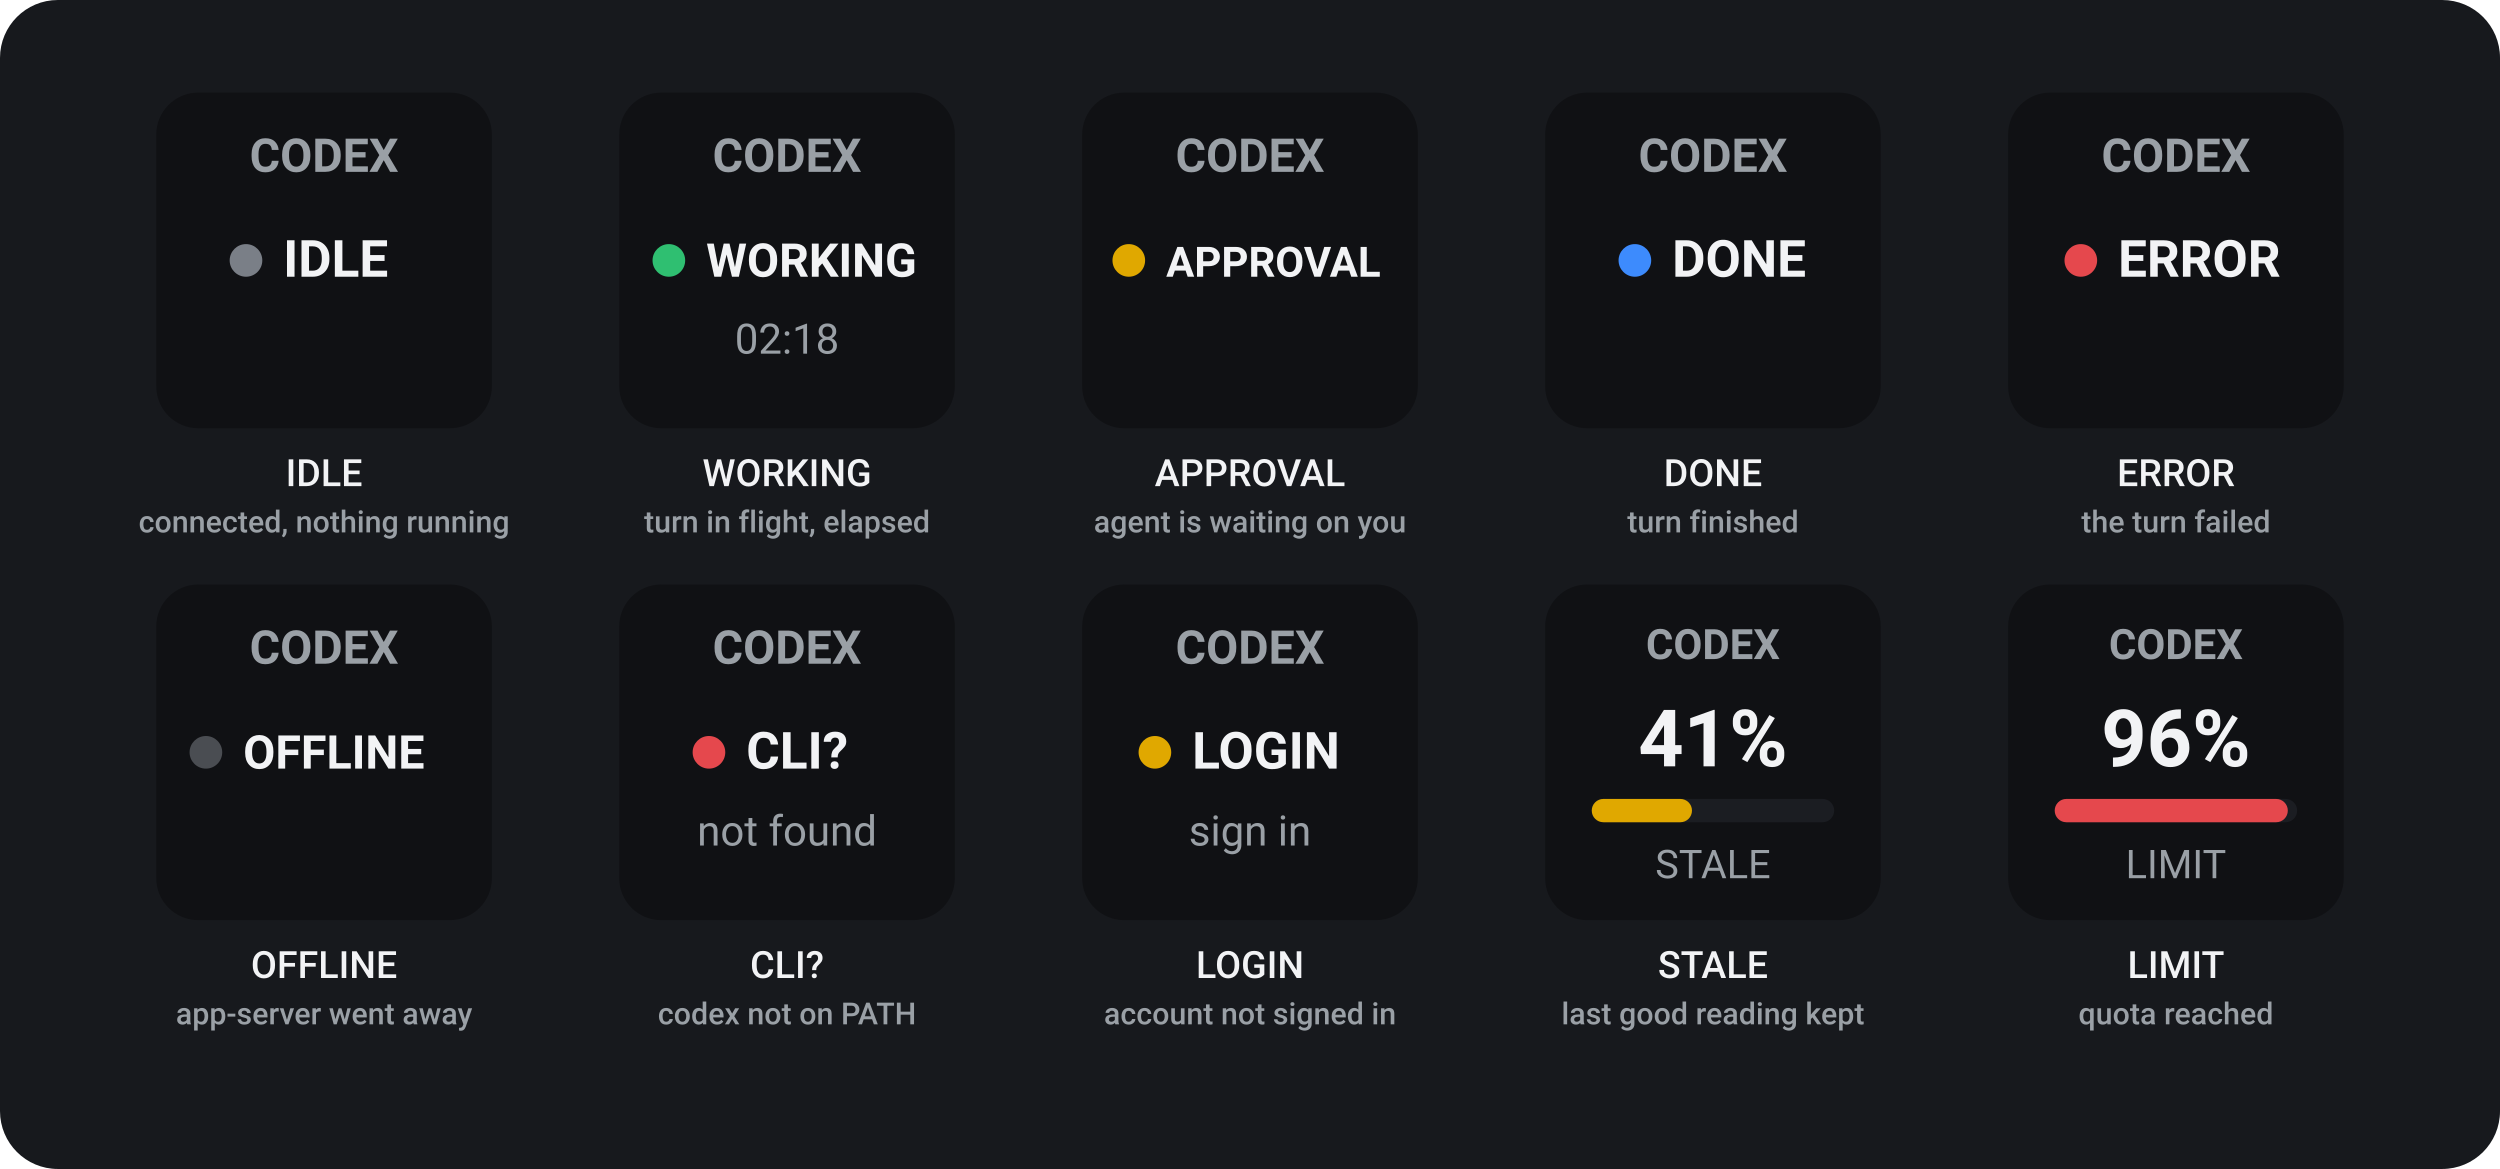
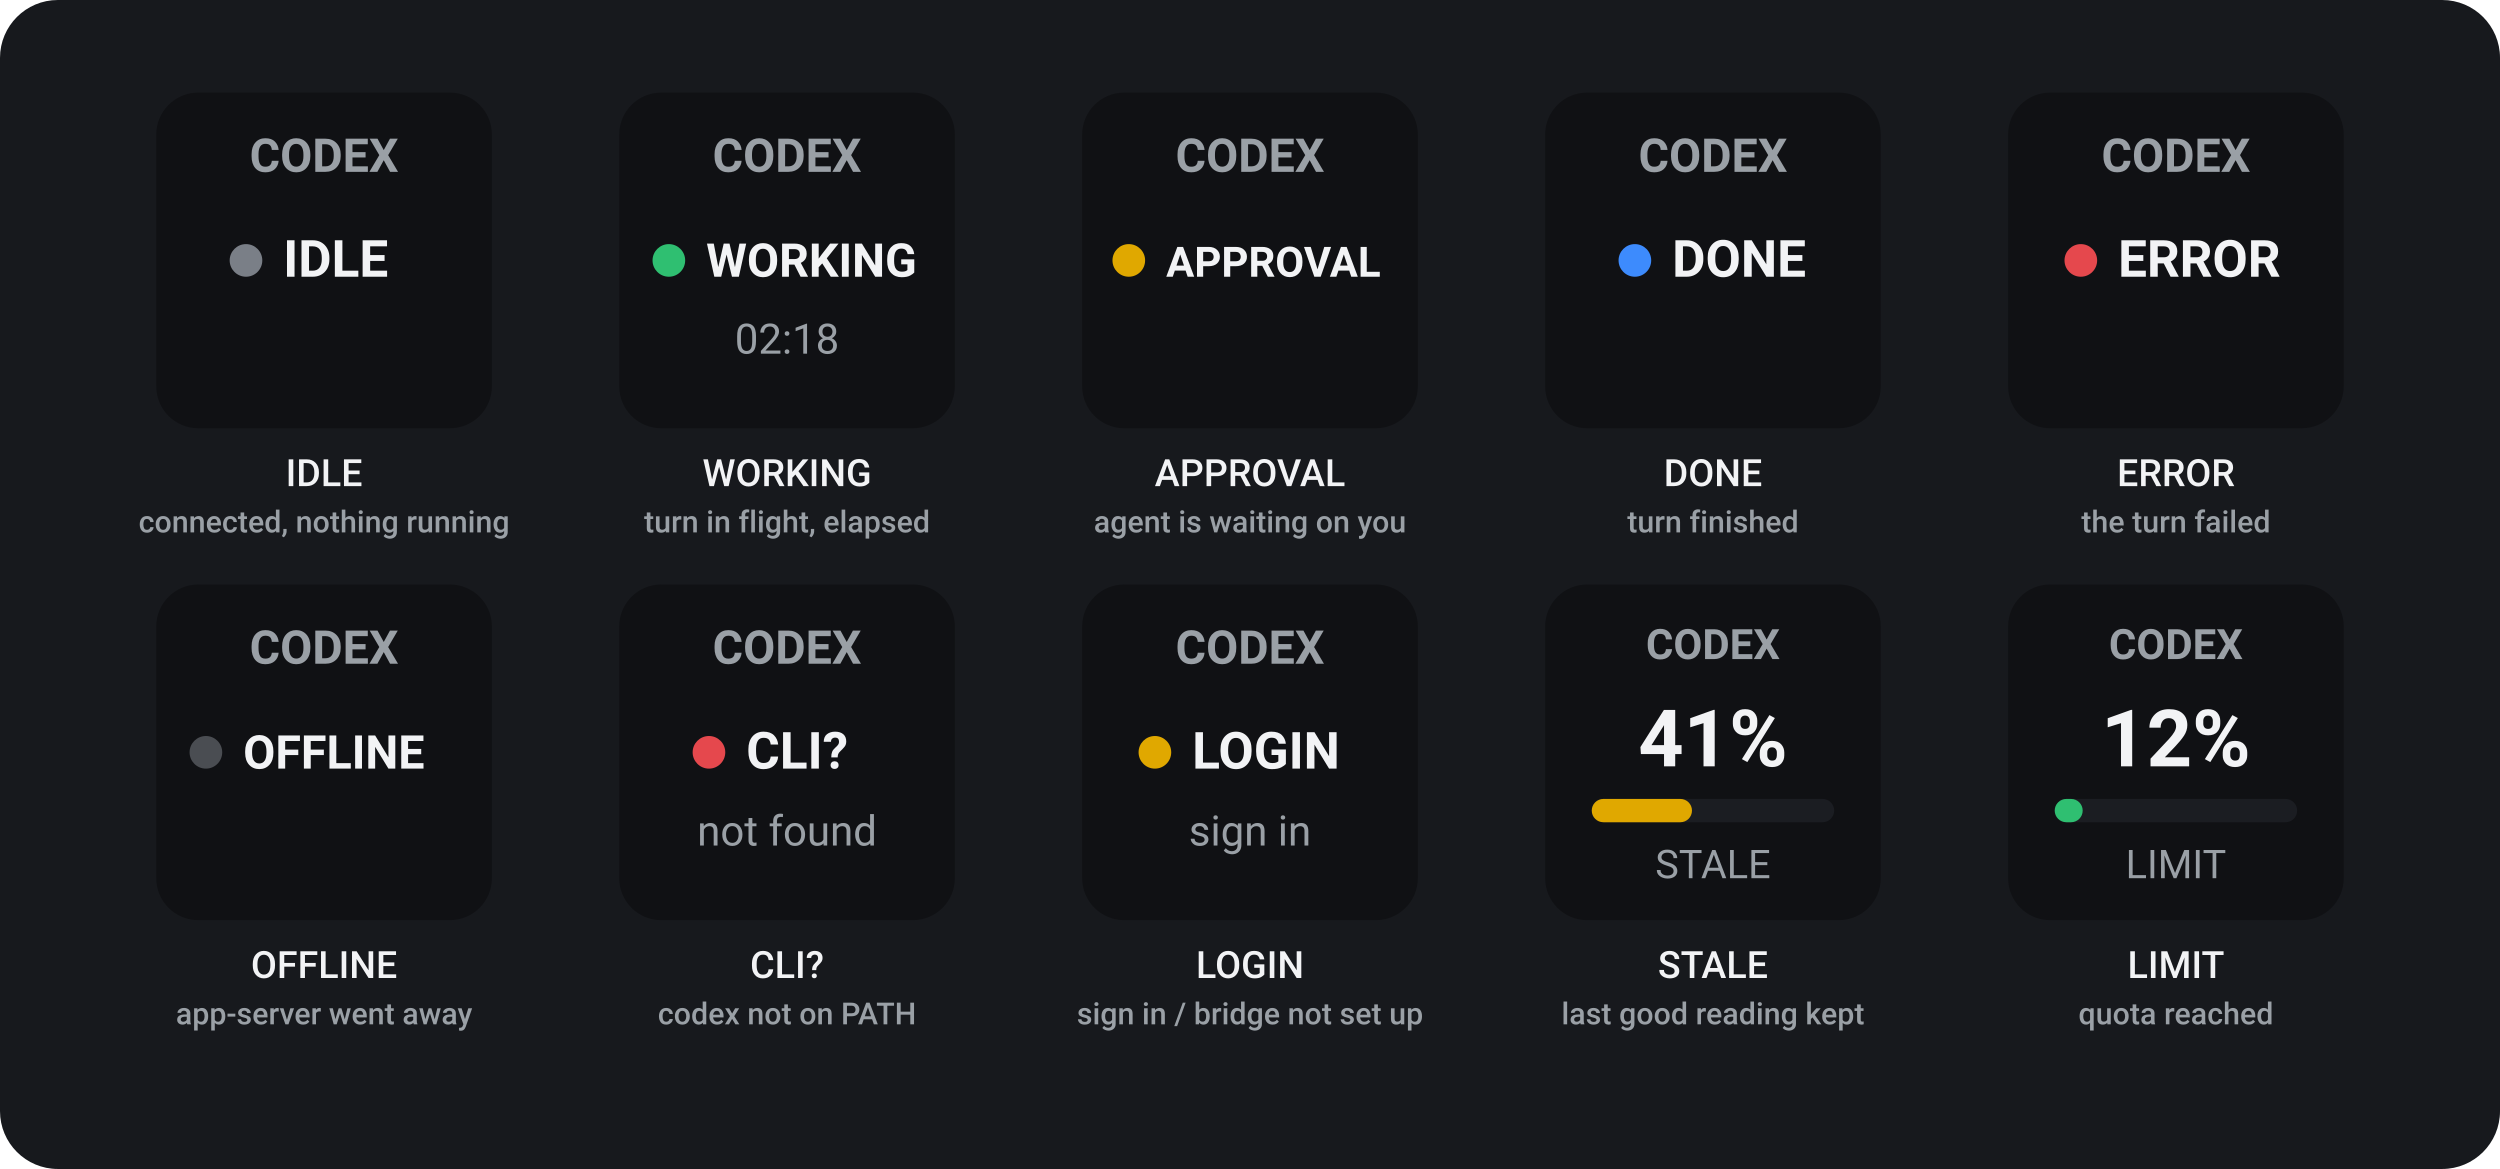
<svg xmlns="http://www.w3.org/2000/svg" width="864" height="404" viewBox="0 0 864 404" role="img">
  <rect width="864" height="404" rx="20" fill="#17191d" />
  <g transform="translate(54,32) scale(0.8055556)">
    <rect width="144" height="144" rx="18" fill="#101114" />
    <g opacity="1" font-family="Segoe UI, Roboto, Helvetica, Arial, sans-serif" text-anchor="middle">
      <text x="72" y="34" font-size="20" font-weight="600" fill="#9aa0a6">CODEX</text>
      <circle cx="38.5" cy="72" r="7" fill="#7a7f87" />
      <text x="54.5" y="79" font-size="22" font-weight="700" fill="#f2f3f5" text-anchor="start">IDLE</text>
    </g>
  </g>
  <text x="112" y="168" font-size="13" font-weight="500" fill="#f2f3f5" text-anchor="middle" font-family="Segoe UI, Roboto, Helvetica, Arial, sans-serif">IDLE</text>
  <text x="112" y="184" font-size="10.5" font-weight="500" fill="#9aa0a6" text-anchor="middle" font-family="Segoe UI, Roboto, Helvetica, Arial, sans-serif">connected, nothing running</text>
  <g transform="translate(214,32) scale(0.8055556)">
    <rect width="144" height="144" rx="18" fill="#101114" />
    <g opacity="1" font-family="Segoe UI, Roboto, Helvetica, Arial, sans-serif" text-anchor="middle">
      <text x="72" y="34" font-size="20" font-weight="600" fill="#9aa0a6">CODEX</text>
      <circle cx="21.3" cy="72" r="7" fill="#2fbf71" />
      <text x="37.3" y="79" font-size="20" font-weight="700" fill="#f2f3f5" text-anchor="start">WORKING</text>
      <text x="72" y="112" font-size="18" font-weight="400" fill="#9aa0a6">02:18</text>
    </g>
  </g>
  <text x="272" y="168" font-size="13" font-weight="500" fill="#f2f3f5" text-anchor="middle" font-family="Segoe UI, Roboto, Helvetica, Arial, sans-serif">WORKING</text>
  <text x="272" y="184" font-size="10.5" font-weight="500" fill="#9aa0a6" text-anchor="middle" font-family="Segoe UI, Roboto, Helvetica, Arial, sans-serif">turn in flight, elapsed</text>
  <g transform="translate(374,32) scale(0.8055556)">
    <rect width="144" height="144" rx="18" fill="#101114" />
    <g opacity="1" font-family="Segoe UI, Roboto, Helvetica, Arial, sans-serif" text-anchor="middle">
      <text x="72" y="34" font-size="20" font-weight="600" fill="#9aa0a6">CODEX</text>
      <circle cx="20" cy="72" r="7" fill="#e0a800" />
      <text x="36" y="79" font-size="18" font-weight="700" fill="#f2f3f5" text-anchor="start">APPROVAL</text>
    </g>
  </g>
  <text x="432" y="168" font-size="13" font-weight="500" fill="#f2f3f5" text-anchor="middle" font-family="Segoe UI, Roboto, Helvetica, Arial, sans-serif">APPROVAL</text>
  <text x="432" y="184" font-size="10.5" font-weight="500" fill="#9aa0a6" text-anchor="middle" font-family="Segoe UI, Roboto, Helvetica, Arial, sans-serif">agent is waiting on you</text>
  <g transform="translate(534,32) scale(0.8055556)">
    <rect width="144" height="144" rx="18" fill="#101114" />
    <g opacity="1" font-family="Segoe UI, Roboto, Helvetica, Arial, sans-serif" text-anchor="middle">
      <text x="72" y="34" font-size="20" font-weight="600" fill="#9aa0a6">CODEX</text>
      <circle cx="38.5" cy="72" r="7" fill="#3d8bfd" />
      <text x="54.5" y="79" font-size="22" font-weight="700" fill="#f2f3f5" text-anchor="start">DONE</text>
    </g>
  </g>
  <text x="592" y="168" font-size="13" font-weight="500" fill="#f2f3f5" text-anchor="middle" font-family="Segoe UI, Roboto, Helvetica, Arial, sans-serif">DONE</text>
  <text x="592" y="184" font-size="10.5" font-weight="500" fill="#9aa0a6" text-anchor="middle" font-family="Segoe UI, Roboto, Helvetica, Arial, sans-serif">turn finished</text>
  <g transform="translate(694,32) scale(0.8055556)">
    <rect width="144" height="144" rx="18" fill="#101114" />
    <g opacity="1" font-family="Segoe UI, Roboto, Helvetica, Arial, sans-serif" text-anchor="middle">
      <text x="72" y="34" font-size="20" font-weight="600" fill="#9aa0a6">CODEX</text>
      <circle cx="31.2" cy="72" r="7" fill="#e5484d" />
      <text x="47.2" y="79" font-size="22" font-weight="700" fill="#f2f3f5" text-anchor="start">ERROR</text>
    </g>
  </g>
  <text x="752" y="168" font-size="13" font-weight="500" fill="#f2f3f5" text-anchor="middle" font-family="Segoe UI, Roboto, Helvetica, Arial, sans-serif">ERROR</text>
  <text x="752" y="184" font-size="10.5" font-weight="500" fill="#9aa0a6" text-anchor="middle" font-family="Segoe UI, Roboto, Helvetica, Arial, sans-serif">the turn failed</text>
  <g transform="translate(54,202) scale(0.8055556)">
    <rect width="144" height="144" rx="18" fill="#101114" />
    <g opacity="1" font-family="Segoe UI, Roboto, Helvetica, Arial, sans-serif" text-anchor="middle">
      <text x="72" y="34" font-size="20" font-weight="600" fill="#9aa0a6">CODEX</text>
      <circle cx="21.3" cy="72" r="7" fill="#4a4d52" />
      <text x="37.3" y="79" font-size="20" font-weight="700" fill="#f2f3f5" text-anchor="start">OFFLINE</text>
    </g>
  </g>
  <text x="112" y="338" font-size="13" font-weight="500" fill="#f2f3f5" text-anchor="middle" font-family="Segoe UI, Roboto, Helvetica, Arial, sans-serif">OFFLINE</text>
  <text x="112" y="354" font-size="10.5" font-weight="500" fill="#9aa0a6" text-anchor="middle" font-family="Segoe UI, Roboto, Helvetica, Arial, sans-serif">app-server went away</text>
  <g transform="translate(214,202) scale(0.8055556)">
    <rect width="144" height="144" rx="18" fill="#101114" />
    <g opacity="1" font-family="Segoe UI, Roboto, Helvetica, Arial, sans-serif" text-anchor="middle">
      <text x="72" y="34" font-size="20" font-weight="600" fill="#9aa0a6">CODEX</text>
      <circle cx="38.5" cy="72" r="7" fill="#e5484d" />
      <text x="54.5" y="79" font-size="22" font-weight="700" fill="#f2f3f5" text-anchor="start">CLI?</text>
      <text x="72" y="112" font-size="18" font-weight="400" fill="#9aa0a6">not found</text>
    </g>
  </g>
  <text x="272" y="338" font-size="13" font-weight="500" fill="#f2f3f5" text-anchor="middle" font-family="Segoe UI, Roboto, Helvetica, Arial, sans-serif">CLI?</text>
  <text x="272" y="354" font-size="10.5" font-weight="500" fill="#9aa0a6" text-anchor="middle" font-family="Segoe UI, Roboto, Helvetica, Arial, sans-serif">codex not on PATH</text>
  <g transform="translate(374,202) scale(0.8055556)">
    <rect width="144" height="144" rx="18" fill="#101114" />
    <g opacity="1" font-family="Segoe UI, Roboto, Helvetica, Arial, sans-serif" text-anchor="middle">
      <text x="72" y="34" font-size="20" font-weight="600" fill="#9aa0a6">CODEX</text>
      <circle cx="31.2" cy="72" r="7" fill="#e0a800" />
      <text x="47.2" y="79" font-size="22" font-weight="700" fill="#f2f3f5" text-anchor="start">LOGIN</text>
      <text x="72" y="112" font-size="18" font-weight="400" fill="#9aa0a6">sign in</text>
    </g>
  </g>
  <text x="432" y="338" font-size="13" font-weight="500" fill="#f2f3f5" text-anchor="middle" font-family="Segoe UI, Roboto, Helvetica, Arial, sans-serif">LOGIN</text>
-   <text x="432" y="354" font-size="10.5" font-weight="500" fill="#9aa0a6" text-anchor="middle" font-family="Segoe UI, Roboto, Helvetica, Arial, sans-serif">account not signed in</text>
+   <text x="432" y="354" font-size="10.5" font-weight="500" fill="#9aa0a6" text-anchor="middle" font-family="Segoe UI, Roboto, Helvetica, Arial, sans-serif">sign in / bridge not set up</text>
  <g transform="translate(534,202) scale(0.8055556)">
    <rect width="144" height="144" rx="18" fill="#101114" />
    <g opacity="1" font-family="Segoe UI, Roboto, Helvetica, Arial, sans-serif" text-anchor="middle">
      <text x="72" y="32" font-size="18" font-weight="600" fill="#9aa0a6">CODEX</text>
      <text x="72" y="78" font-size="34" font-weight="700" fill="#f2f3f5">41%</text>
      <rect x="20" y="92" width="104" height="10" rx="5" fill="#1b1d22" />
      <rect x="20" y="92" width="43" height="10" rx="5" fill="#e0a800" />
      <text x="72" y="126" font-size="17" font-weight="400" fill="#9aa0a6">STALE</text>
    </g>
  </g>
  <text x="592" y="338" font-size="13" font-weight="500" fill="#f2f3f5" text-anchor="middle" font-family="Segoe UI, Roboto, Helvetica, Arial, sans-serif">STALE</text>
  <text x="592" y="354" font-size="10.5" font-weight="500" fill="#9aa0a6" text-anchor="middle" font-family="Segoe UI, Roboto, Helvetica, Arial, sans-serif">last good reading kept</text>
  <g transform="translate(694,202) scale(0.8055556)">
    <rect width="144" height="144" rx="18" fill="#101114" />
    <g opacity="1" font-family="Segoe UI, Roboto, Helvetica, Arial, sans-serif" text-anchor="middle">
      <text x="72" y="32" font-size="18" font-weight="600" fill="#9aa0a6">CODEX</text>
-       <text x="72" y="78" font-size="34" font-weight="700" fill="#f2f3f5">96%</text>
+       <text x="72" y="78" font-size="34" font-weight="700" fill="#f2f3f5">12%</text>
      <rect x="20" y="92" width="104" height="10" rx="5" fill="#1b1d22" />
-       <rect x="20" y="92" width="100" height="10" rx="5" fill="#e5484d" />
+       <rect x="20" y="92" width="12" height="10" rx="5" fill="#2fbf71" />
      <text x="72" y="126" font-size="17" font-weight="400" fill="#9aa0a6">LIMIT</text>
    </g>
  </g>
  <text x="752" y="338" font-size="13" font-weight="500" fill="#f2f3f5" text-anchor="middle" font-family="Segoe UI, Roboto, Helvetica, Arial, sans-serif">LIMIT</text>
  <text x="752" y="354" font-size="10.5" font-weight="500" fill="#9aa0a6" text-anchor="middle" font-family="Segoe UI, Roboto, Helvetica, Arial, sans-serif">quota reached</text>
</svg>
